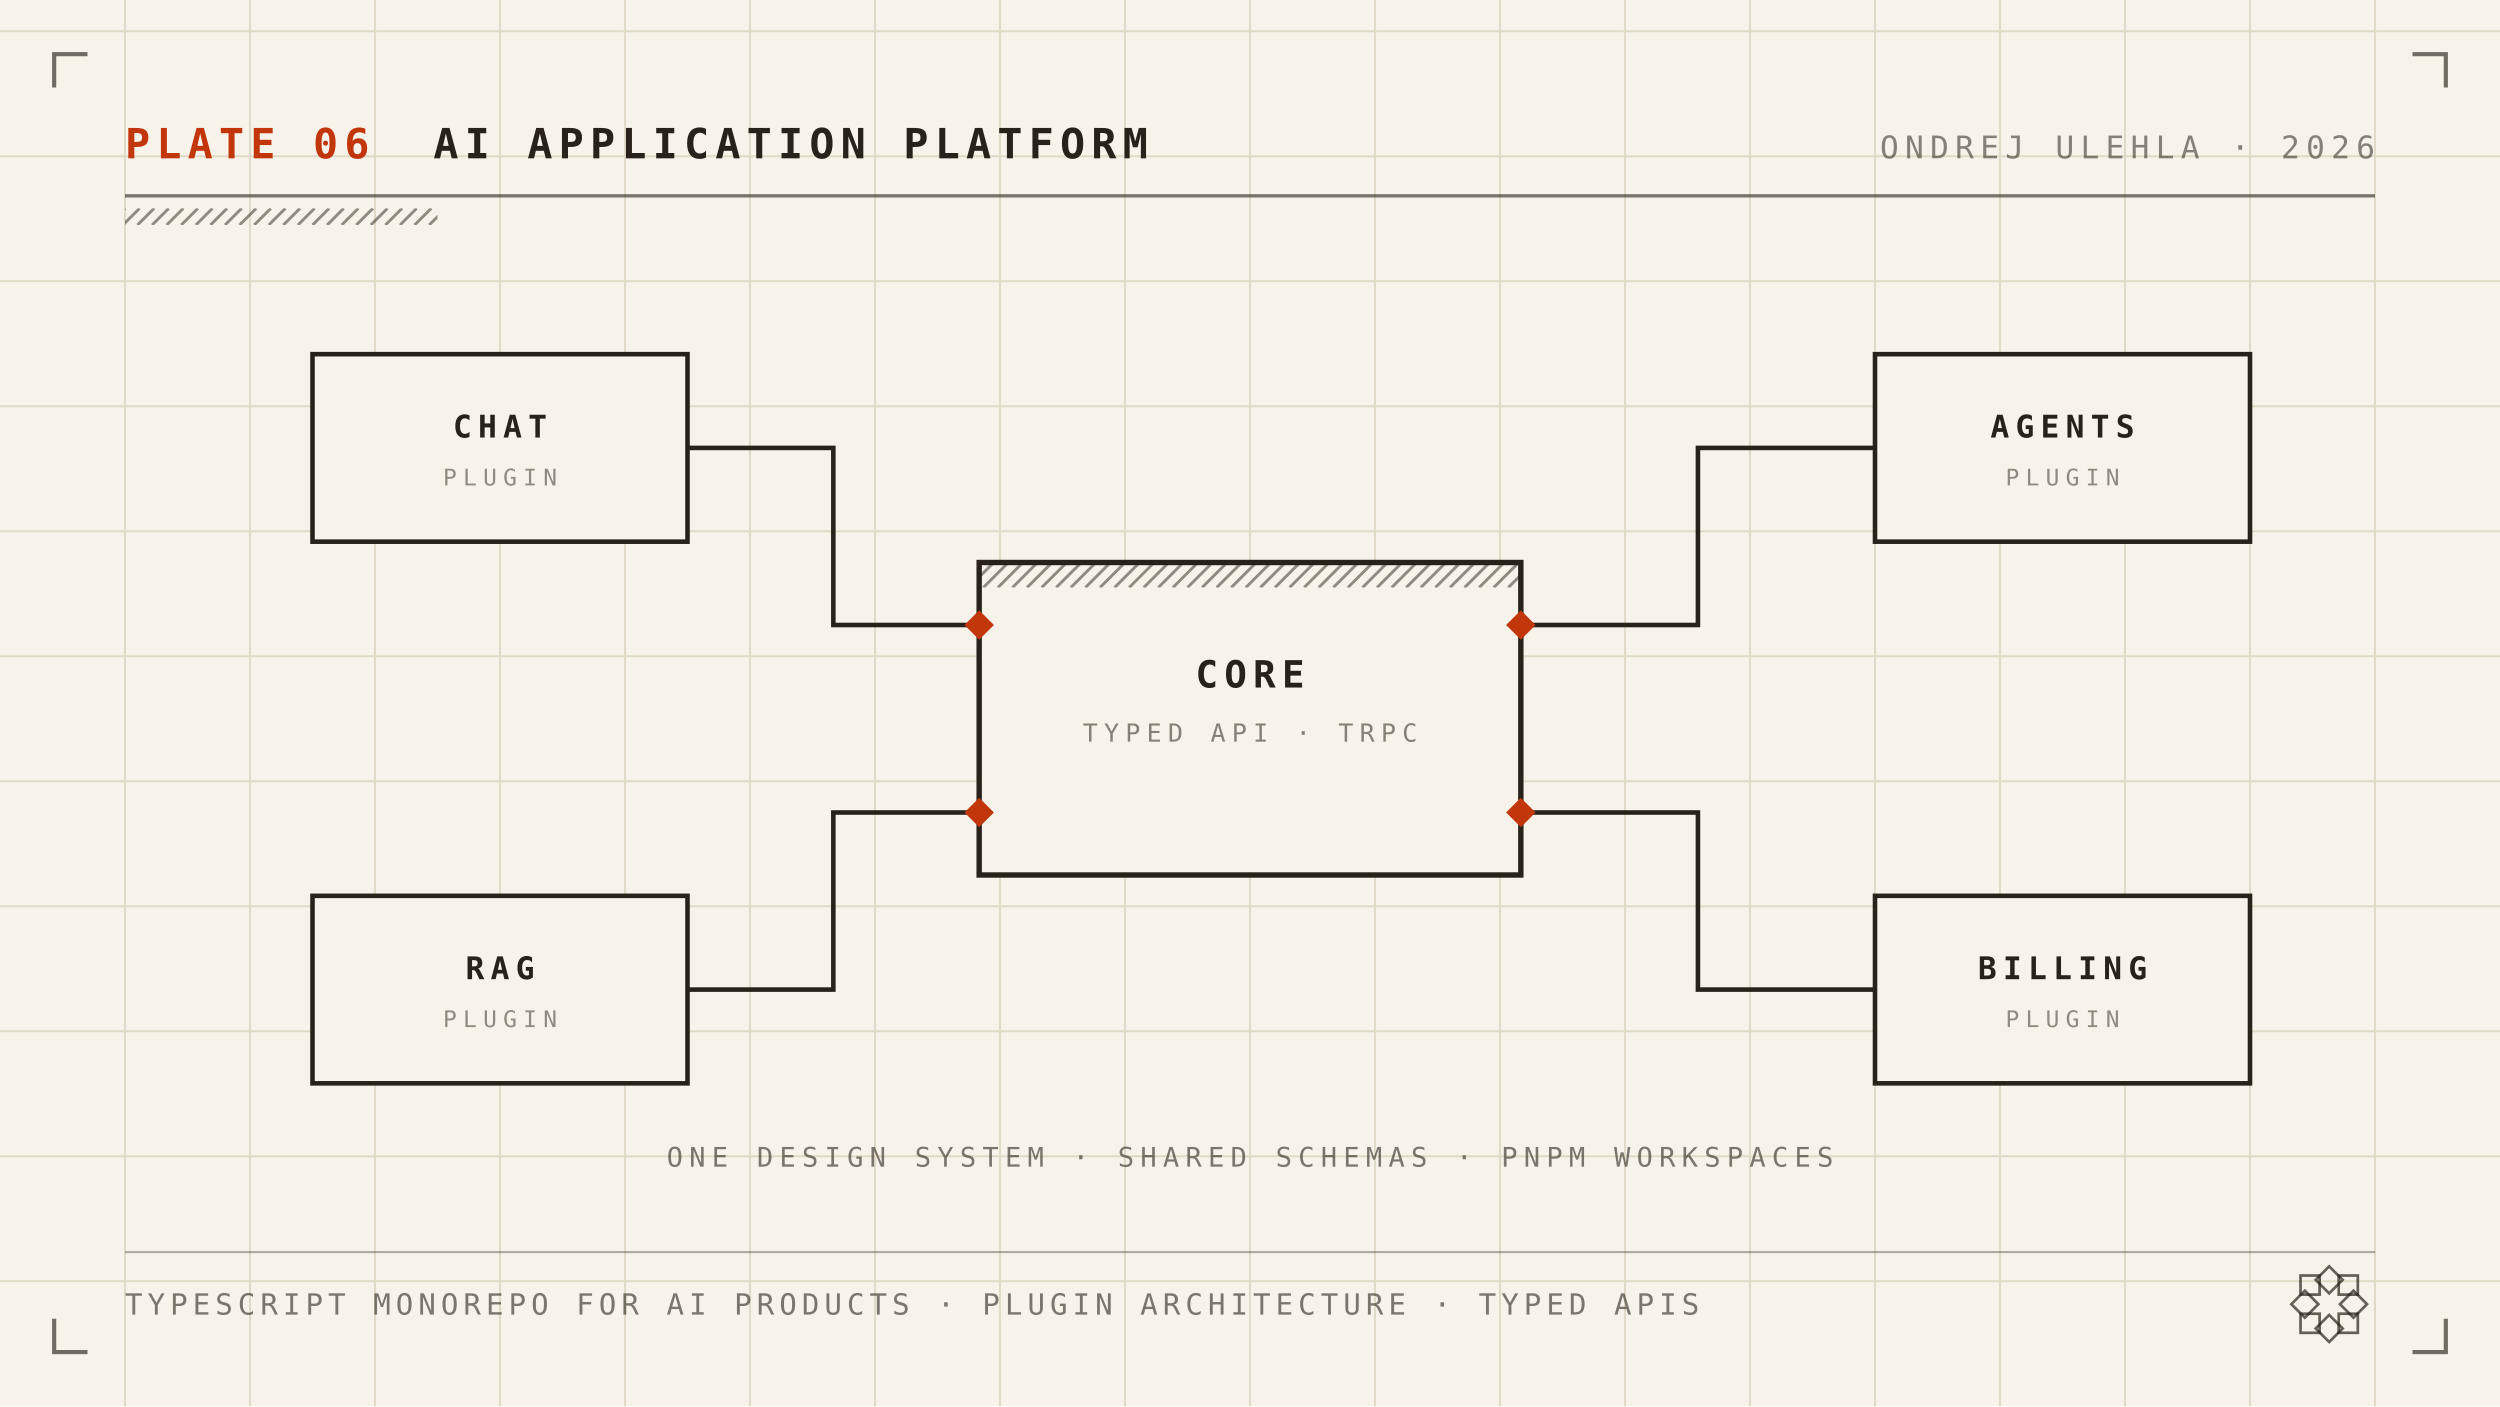
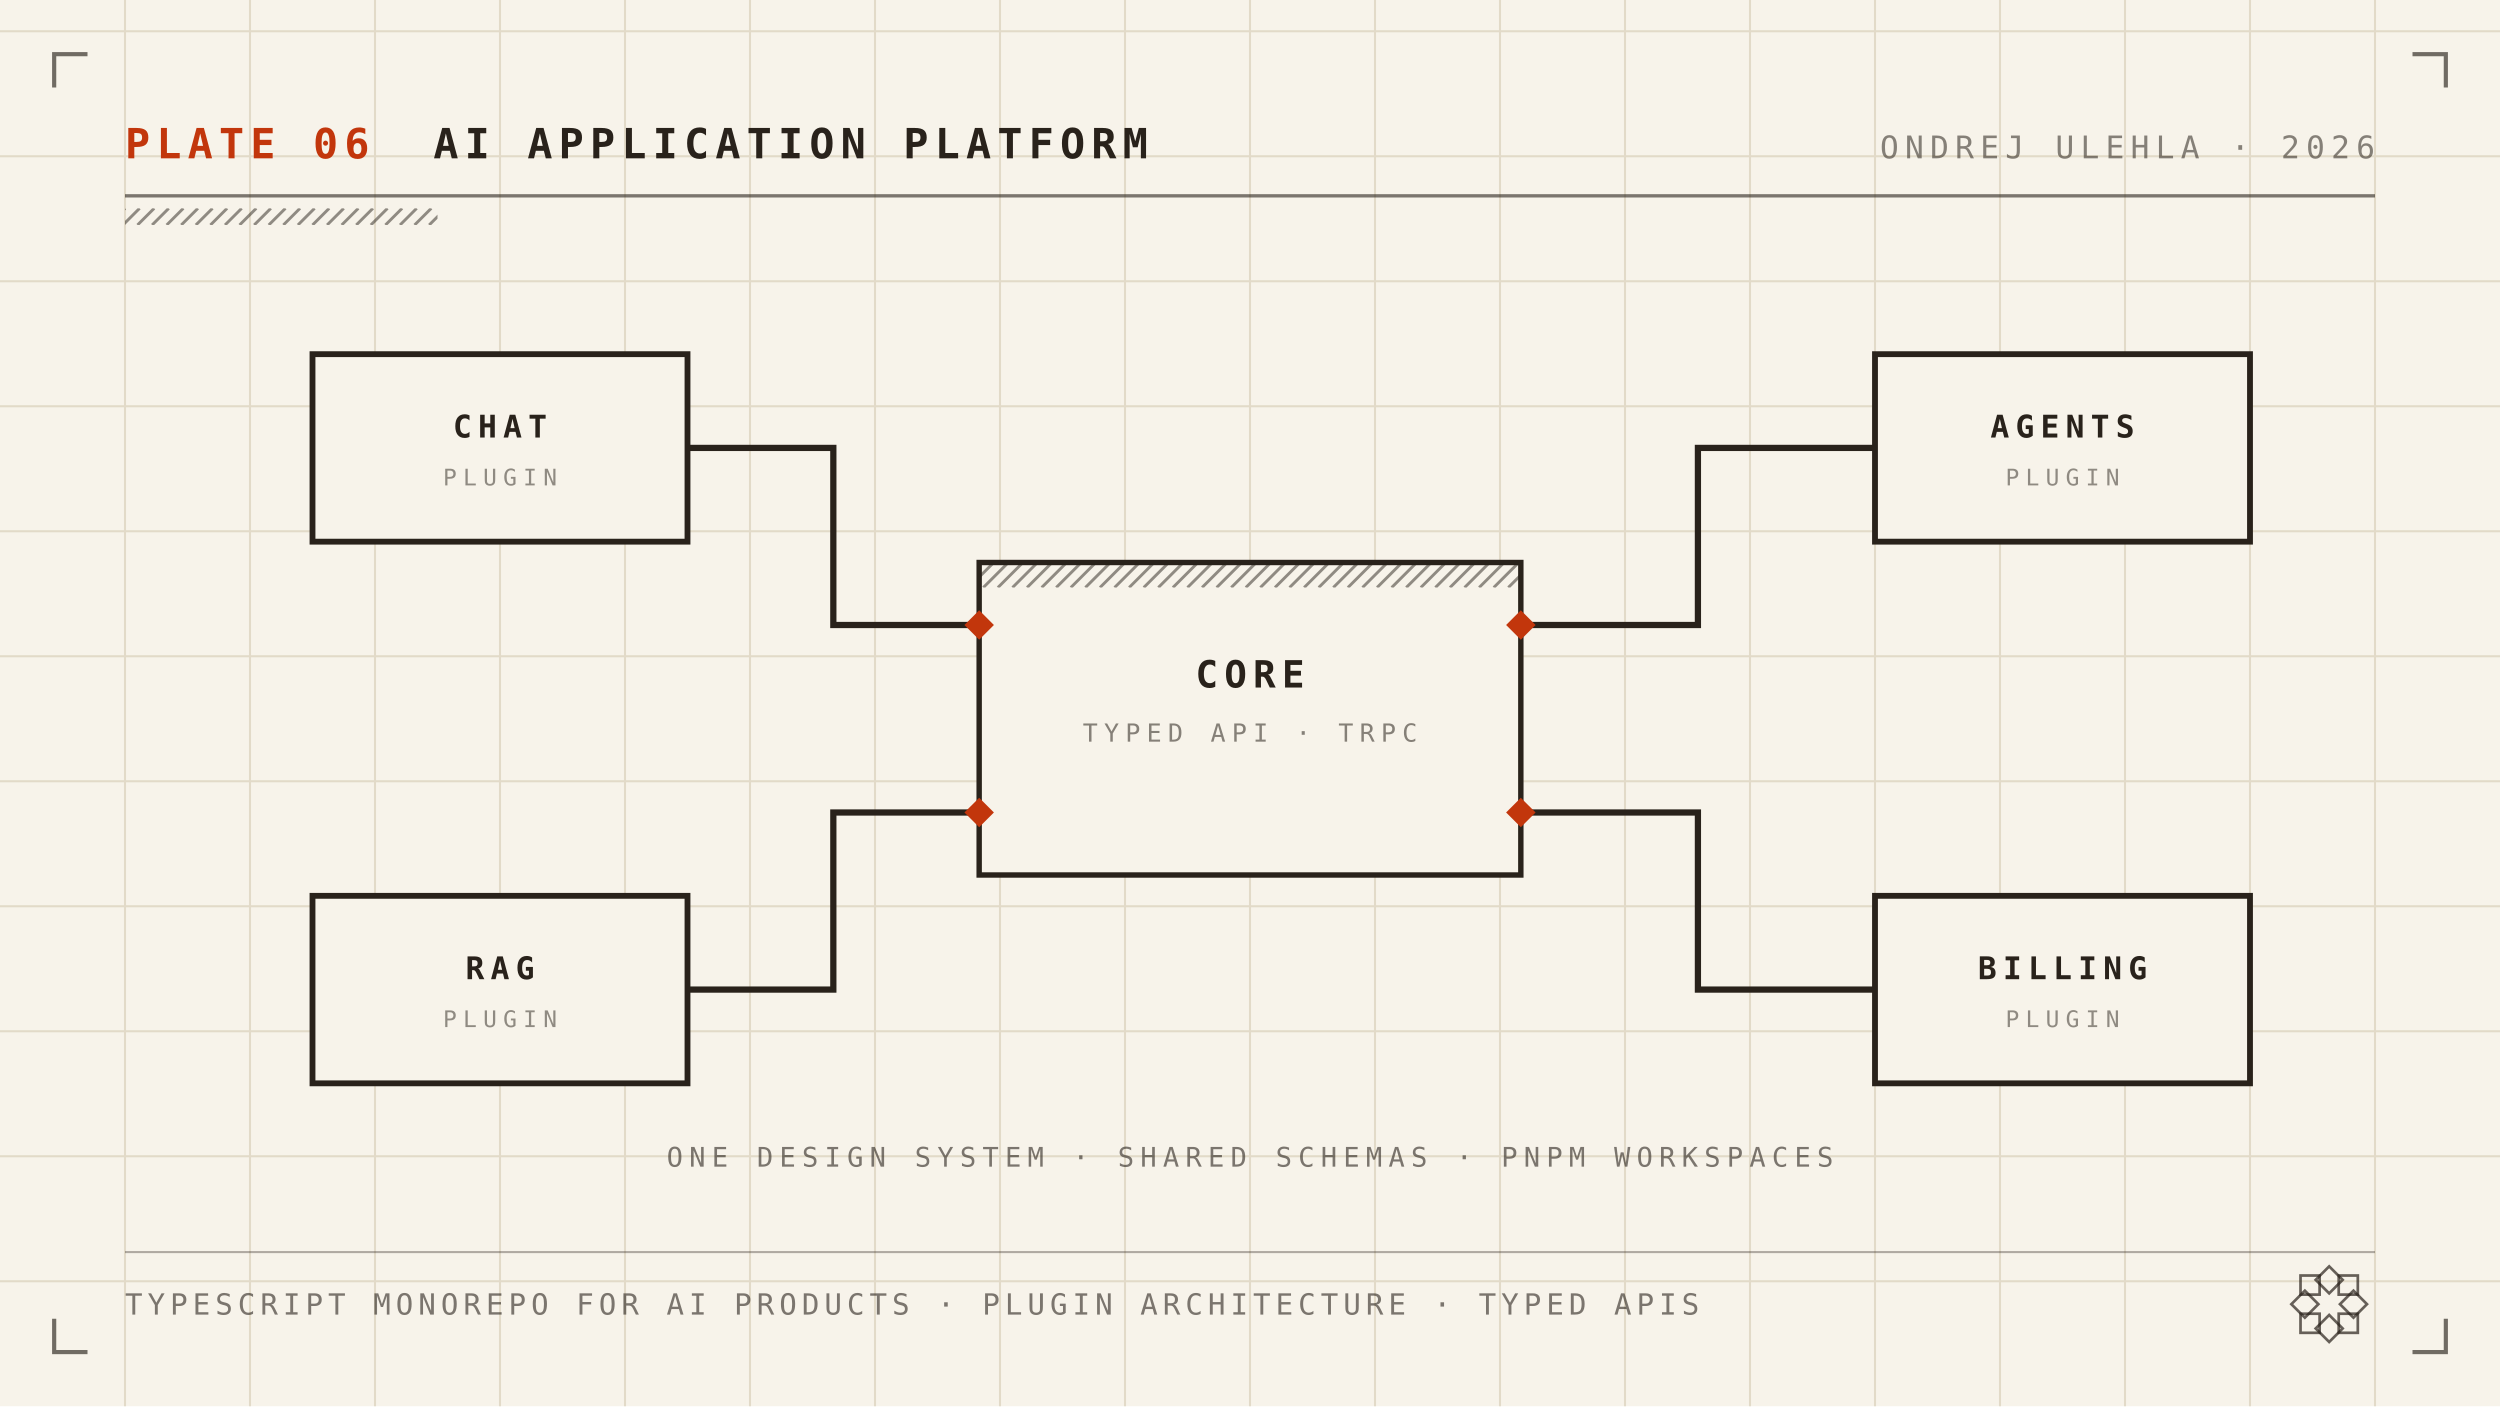
<svg xmlns="http://www.w3.org/2000/svg" width="1200" height="675" viewBox="0 0 1200 675">
  <rect width="1200" height="675" fill="#f7f3ea" />
  <g stroke="#e2dac8" stroke-width="1">
    <line x1="60" y1="0" x2="60" y2="675" />
    <line x1="120" y1="0" x2="120" y2="675" />
    <line x1="180" y1="0" x2="180" y2="675" />
    <line x1="240" y1="0" x2="240" y2="675" />
    <line x1="300" y1="0" x2="300" y2="675" />
    <line x1="360" y1="0" x2="360" y2="675" />
    <line x1="420" y1="0" x2="420" y2="675" />
    <line x1="480" y1="0" x2="480" y2="675" />
    <line x1="540" y1="0" x2="540" y2="675" />
    <line x1="600" y1="0" x2="600" y2="675" />
    <line x1="660" y1="0" x2="660" y2="675" />
    <line x1="720" y1="0" x2="720" y2="675" />
    <line x1="780" y1="0" x2="780" y2="675" />
    <line x1="840" y1="0" x2="840" y2="675" />
    <line x1="900" y1="0" x2="900" y2="675" />
    <line x1="960" y1="0" x2="960" y2="675" />
    <line x1="1020" y1="0" x2="1020" y2="675" />
    <line x1="1080" y1="0" x2="1080" y2="675" />
    <line x1="1140" y1="0" x2="1140" y2="675" />
    <line x1="0" y1="15" x2="1200" y2="15" />
    <line x1="0" y1="75" x2="1200" y2="75" />
    <line x1="0" y1="135" x2="1200" y2="135" />
    <line x1="0" y1="195" x2="1200" y2="195" />
    <line x1="0" y1="255" x2="1200" y2="255" />
    <line x1="0" y1="315" x2="1200" y2="315" />
    <line x1="0" y1="375" x2="1200" y2="375" />
    <line x1="0" y1="435" x2="1200" y2="435" />
    <line x1="0" y1="495" x2="1200" y2="495" />
    <line x1="0" y1="555" x2="1200" y2="555" />
    <line x1="0" y1="615" x2="1200" y2="615" />
  </g>
  <g stroke="#29221b" stroke-opacity="0.65" stroke-width="2">
    <path d="M26 42 V26 H42" fill="none" />
    <path d="M1158 26 H1174 V42" fill="none" />
    <path d="M1174 633 V649 H1158" fill="none" />
    <path d="M42 649 H26 V633" fill="none" />
  </g>
  <text x="60" y="76" font-family="ui-monospace, Menlo, Consolas, monospace" font-size="20" font-weight="600" letter-spacing="3" text-anchor="start" fill="#c2360c" fill-opacity="1">PLATE 06</text>
  <text x="208" y="76" font-family="ui-monospace, Menlo, Consolas, monospace" font-size="20" font-weight="600" letter-spacing="3" text-anchor="start" fill="#29221b" fill-opacity="1">AI APPLICATION PLATFORM</text>
  <text x="1140" y="76" font-family="ui-monospace, Menlo, Consolas, monospace" font-size="15" font-weight="500" letter-spacing="3" text-anchor="end" fill="#29221b" fill-opacity="0.55">ONDREJ ULEHLA · 2026</text>
  <line x1="60" y1="94" x2="1140" y2="94" stroke="#29221b" stroke-opacity="0.6" stroke-width="1.6" />
  <g clip-path="url(#hp-60-100)">
    <defs>
      <clipPath id="hp-60-100">
        <rect x="60" y="100" width="150" height="8" />
      </clipPath>
    </defs>
    <g stroke="#29221b" stroke-opacity="0.5" stroke-width="1.4">
      <line x1="52" y1="108" x2="60" y2="100" />
      <line x1="59" y1="108" x2="67" y2="100" />
      <line x1="66" y1="108" x2="74" y2="100" />
      <line x1="73" y1="108" x2="81" y2="100" />
      <line x1="80" y1="108" x2="88" y2="100" />
      <line x1="87" y1="108" x2="95" y2="100" />
      <line x1="94" y1="108" x2="102" y2="100" />
      <line x1="101" y1="108" x2="109" y2="100" />
      <line x1="108" y1="108" x2="116" y2="100" />
      <line x1="115" y1="108" x2="123" y2="100" />
      <line x1="122" y1="108" x2="130" y2="100" />
      <line x1="129" y1="108" x2="137" y2="100" />
      <line x1="136" y1="108" x2="144" y2="100" />
      <line x1="143" y1="108" x2="151" y2="100" />
      <line x1="150" y1="108" x2="158" y2="100" />
      <line x1="157" y1="108" x2="165" y2="100" />
      <line x1="164" y1="108" x2="172" y2="100" />
      <line x1="171" y1="108" x2="179" y2="100" />
      <line x1="178" y1="108" x2="186" y2="100" />
      <line x1="185" y1="108" x2="193" y2="100" />
      <line x1="192" y1="108" x2="200" y2="100" />
      <line x1="199" y1="108" x2="207" y2="100" />
      <line x1="206" y1="108" x2="214" y2="100" />
      <line x1="213" y1="108" x2="221" y2="100" />
    </g>
  </g>
  <rect x="470" y="270" width="260" height="150" fill="#f7f3ea" stroke="#29221b" stroke-width="2.6" />
  <text x="600" y="330" font-family="ui-monospace, Menlo, Consolas, monospace" font-size="18" font-weight="600" letter-spacing="3" text-anchor="middle" fill="#29221b" fill-opacity="1">CORE</text>
  <text x="600" y="356" font-family="ui-monospace, Menlo, Consolas, monospace" font-size="12" font-weight="500" letter-spacing="3" text-anchor="middle" fill="#29221b" fill-opacity="0.55">TYPED API · TRPC</text>
  <g clip-path="url(#hp-470-270)">
    <defs>
      <clipPath id="hp-470-270">
        <rect x="470" y="270" width="260" height="12" />
      </clipPath>
    </defs>
    <g stroke="#29221b" stroke-opacity="0.5" stroke-width="1.4">
      <line x1="458" y1="282" x2="470" y2="270" />
      <line x1="465" y1="282" x2="477" y2="270" />
      <line x1="472" y1="282" x2="484" y2="270" />
      <line x1="479" y1="282" x2="491" y2="270" />
      <line x1="486" y1="282" x2="498" y2="270" />
      <line x1="493" y1="282" x2="505" y2="270" />
      <line x1="500" y1="282" x2="512" y2="270" />
      <line x1="507" y1="282" x2="519" y2="270" />
      <line x1="514" y1="282" x2="526" y2="270" />
      <line x1="521" y1="282" x2="533" y2="270" />
      <line x1="528" y1="282" x2="540" y2="270" />
      <line x1="535" y1="282" x2="547" y2="270" />
      <line x1="542" y1="282" x2="554" y2="270" />
      <line x1="549" y1="282" x2="561" y2="270" />
      <line x1="556" y1="282" x2="568" y2="270" />
      <line x1="563" y1="282" x2="575" y2="270" />
      <line x1="570" y1="282" x2="582" y2="270" />
      <line x1="577" y1="282" x2="589" y2="270" />
      <line x1="584" y1="282" x2="596" y2="270" />
      <line x1="591" y1="282" x2="603" y2="270" />
      <line x1="598" y1="282" x2="610" y2="270" />
      <line x1="605" y1="282" x2="617" y2="270" />
      <line x1="612" y1="282" x2="624" y2="270" />
      <line x1="619" y1="282" x2="631" y2="270" />
      <line x1="626" y1="282" x2="638" y2="270" />
      <line x1="633" y1="282" x2="645" y2="270" />
      <line x1="640" y1="282" x2="652" y2="270" />
      <line x1="647" y1="282" x2="659" y2="270" />
      <line x1="654" y1="282" x2="666" y2="270" />
      <line x1="661" y1="282" x2="673" y2="270" />
      <line x1="668" y1="282" x2="680" y2="270" />
      <line x1="675" y1="282" x2="687" y2="270" />
      <line x1="682" y1="282" x2="694" y2="270" />
      <line x1="689" y1="282" x2="701" y2="270" />
      <line x1="696" y1="282" x2="708" y2="270" />
      <line x1="703" y1="282" x2="715" y2="270" />
      <line x1="710" y1="282" x2="722" y2="270" />
      <line x1="717" y1="282" x2="729" y2="270" />
      <line x1="724" y1="282" x2="736" y2="270" />
      <line x1="731" y1="282" x2="743" y2="270" />
      <line x1="738" y1="282" x2="750" y2="270" />
    </g>
  </g>
-   <rect x="150" y="170" width="180" height="90" fill="#f7f3ea" stroke="#29221b" stroke-width="2.2" />
+   <rect x="150" y="170" width="180" height="90" fill="#f7f3ea" stroke="#29221b" stroke-width="2.8" />
  <text x="240" y="210" font-family="ui-monospace, Menlo, Consolas, monospace" font-size="15" font-weight="600" letter-spacing="3" text-anchor="middle" fill="#29221b" fill-opacity="1">CHAT</text>
  <text x="240" y="233" font-family="ui-monospace, Menlo, Consolas, monospace" font-size="11" font-weight="500" letter-spacing="3" text-anchor="middle" fill="#29221b" fill-opacity="0.5">PLUGIN</text>
-   <path d="M330 215 H 400 V 300 H 470" stroke="#29221b" stroke-width="2.2" fill="none" />
+   <path d="M330 215 H 400 V 300 H 470" stroke="#29221b" stroke-width="3" fill="none" />
  <rect x="465" y="295" width="10" height="10" fill="#c2360c" transform="rotate(45 470 300)" />
-   <rect x="150" y="430" width="180" height="90" fill="#f7f3ea" stroke="#29221b" stroke-width="2.2" />
+   <rect x="150" y="430" width="180" height="90" fill="#f7f3ea" stroke="#29221b" stroke-width="2.8" />
  <text x="240" y="470" font-family="ui-monospace, Menlo, Consolas, monospace" font-size="15" font-weight="600" letter-spacing="3" text-anchor="middle" fill="#29221b" fill-opacity="1">RAG</text>
  <text x="240" y="493" font-family="ui-monospace, Menlo, Consolas, monospace" font-size="11" font-weight="500" letter-spacing="3" text-anchor="middle" fill="#29221b" fill-opacity="0.5">PLUGIN</text>
-   <path d="M330 475 H 400 V 390 H 470" stroke="#29221b" stroke-width="2.2" fill="none" />
+   <path d="M330 475 H 400 V 390 H 470" stroke="#29221b" stroke-width="3" fill="none" />
  <rect x="465" y="385" width="10" height="10" fill="#c2360c" transform="rotate(45 470 390)" />
-   <rect x="900" y="170" width="180" height="90" fill="#f7f3ea" stroke="#29221b" stroke-width="2.2" />
+   <rect x="900" y="170" width="180" height="90" fill="#f7f3ea" stroke="#29221b" stroke-width="2.8" />
  <text x="990" y="210" font-family="ui-monospace, Menlo, Consolas, monospace" font-size="15" font-weight="600" letter-spacing="3" text-anchor="middle" fill="#29221b" fill-opacity="1">AGENTS</text>
  <text x="990" y="233" font-family="ui-monospace, Menlo, Consolas, monospace" font-size="11" font-weight="500" letter-spacing="3" text-anchor="middle" fill="#29221b" fill-opacity="0.5">PLUGIN</text>
-   <path d="M900 215 H 815 V 300 H 730" stroke="#29221b" stroke-width="2.2" fill="none" />
+   <path d="M900 215 H 815 V 300 H 730" stroke="#29221b" stroke-width="3" fill="none" />
  <rect x="725" y="295" width="10" height="10" fill="#c2360c" transform="rotate(45 730 300)" />
-   <rect x="900" y="430" width="180" height="90" fill="#f7f3ea" stroke="#29221b" stroke-width="2.2" />
+   <rect x="900" y="430" width="180" height="90" fill="#f7f3ea" stroke="#29221b" stroke-width="2.8" />
  <text x="990" y="470" font-family="ui-monospace, Menlo, Consolas, monospace" font-size="15" font-weight="600" letter-spacing="3" text-anchor="middle" fill="#29221b" fill-opacity="1">BILLING</text>
  <text x="990" y="493" font-family="ui-monospace, Menlo, Consolas, monospace" font-size="11" font-weight="500" letter-spacing="3" text-anchor="middle" fill="#29221b" fill-opacity="0.5">PLUGIN</text>
-   <path d="M900 475 H 815 V 390 H 730" stroke="#29221b" stroke-width="2.2" fill="none" />
+   <path d="M900 475 H 815 V 390 H 730" stroke="#29221b" stroke-width="3" fill="none" />
  <rect x="725" y="385" width="10" height="10" fill="#c2360c" transform="rotate(45 730 390)" />
  <text x="600" y="560" font-family="ui-monospace, Menlo, Consolas, monospace" font-size="13" font-weight="500" letter-spacing="3" text-anchor="middle" fill="#29221b" fill-opacity="0.6">ONE DESIGN SYSTEM · SHARED SCHEMAS · PNPM WORKSPACES</text>
  <line x1="60" y1="601" x2="1140" y2="601" stroke="#29221b" stroke-opacity="0.35" stroke-width="1" />
  <text x="60" y="631" font-family="ui-monospace, Menlo, Consolas, monospace" font-size="14" font-weight="500" letter-spacing="2.4" text-anchor="start" fill="#29221b" fill-opacity="0.6">TYPESCRIPT MONOREPO FOR AI PRODUCTS · PLUGIN ARCHITECTURE · TYPED APIS</text>
  <g fill="none" stroke="#29221b" stroke-opacity="0.7" stroke-width="1.56" transform="translate(1098 606) scale(0.8333333)">
    <rect x="7.5" y="7.5" width="11" height="11" />
    <rect x="29.5" y="7.5" width="11" height="11" />
    <rect x="7.5" y="29.5" width="11" height="11" />
    <rect x="29.5" y="29.5" width="11" height="11" />
    <rect x="18.5" y="4.5" width="11" height="11" transform="rotate(45 24 10)" />
    <rect x="32.5" y="18.5" width="11" height="11" transform="rotate(45 38 24)" />
    <rect x="18.5" y="32.5" width="11" height="11" transform="rotate(45 24 38)" />
    <rect x="4.5" y="18.5" width="11" height="11" transform="rotate(45 10 24)" />
  </g>
</svg>
